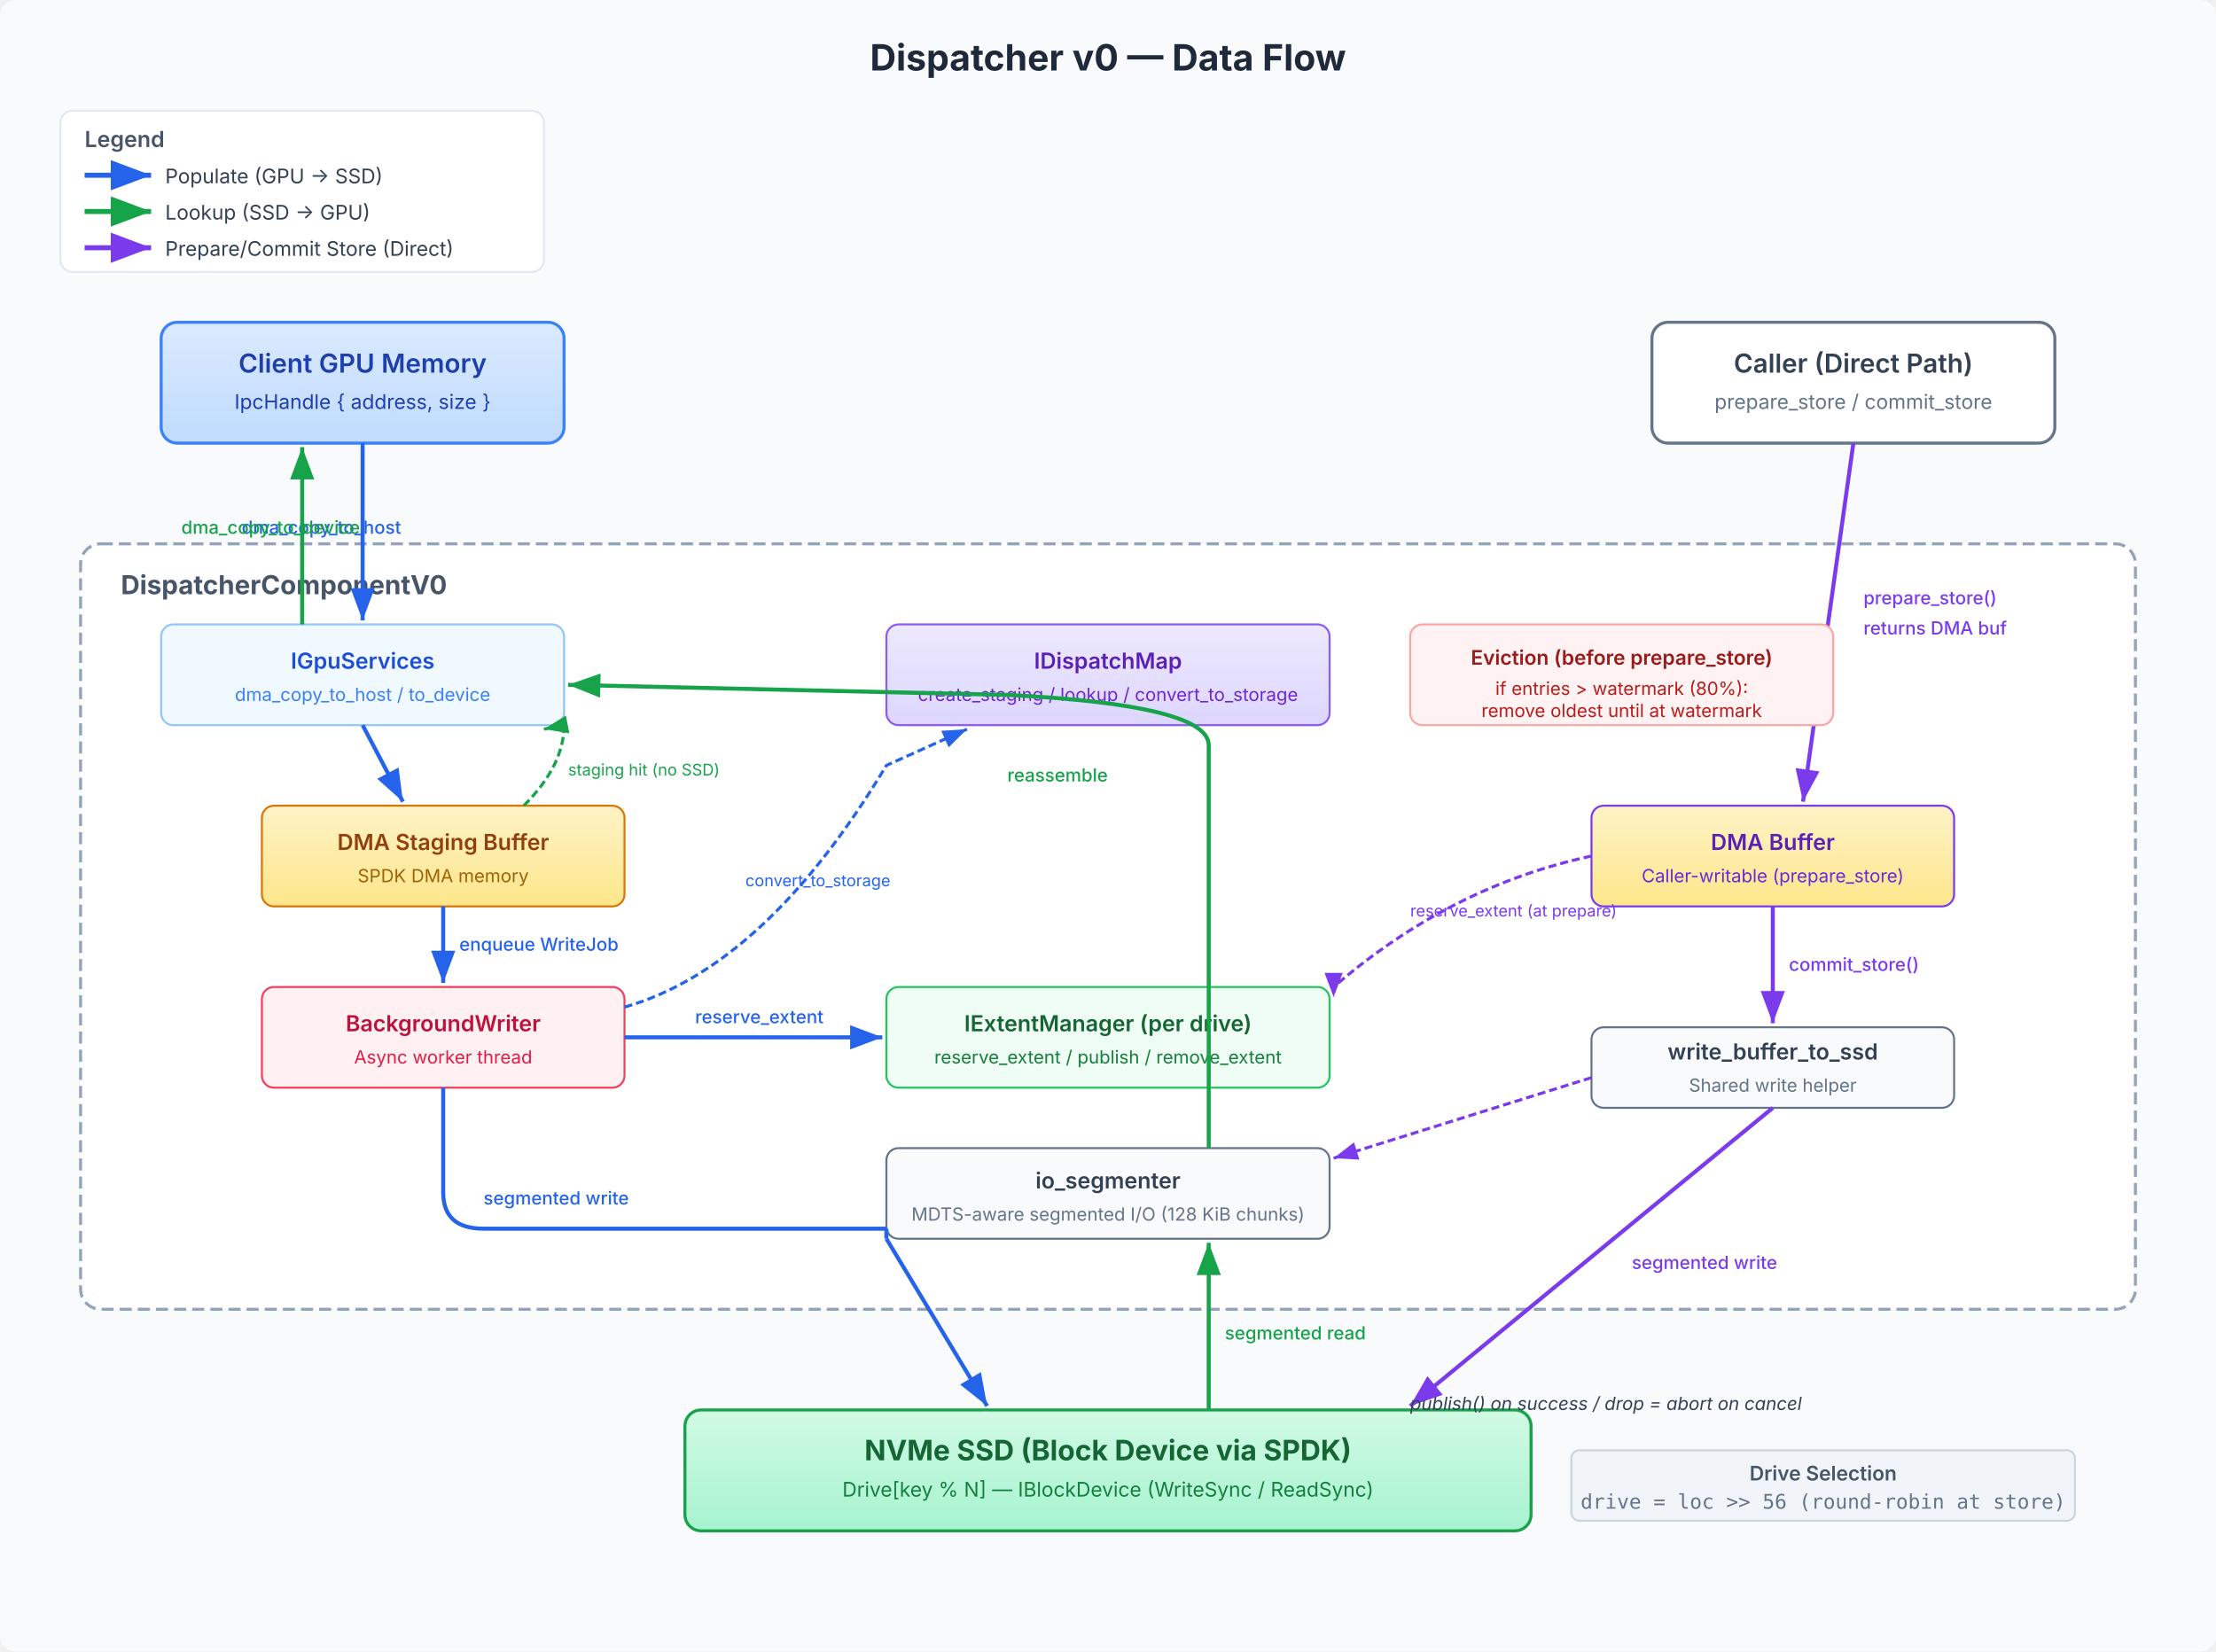
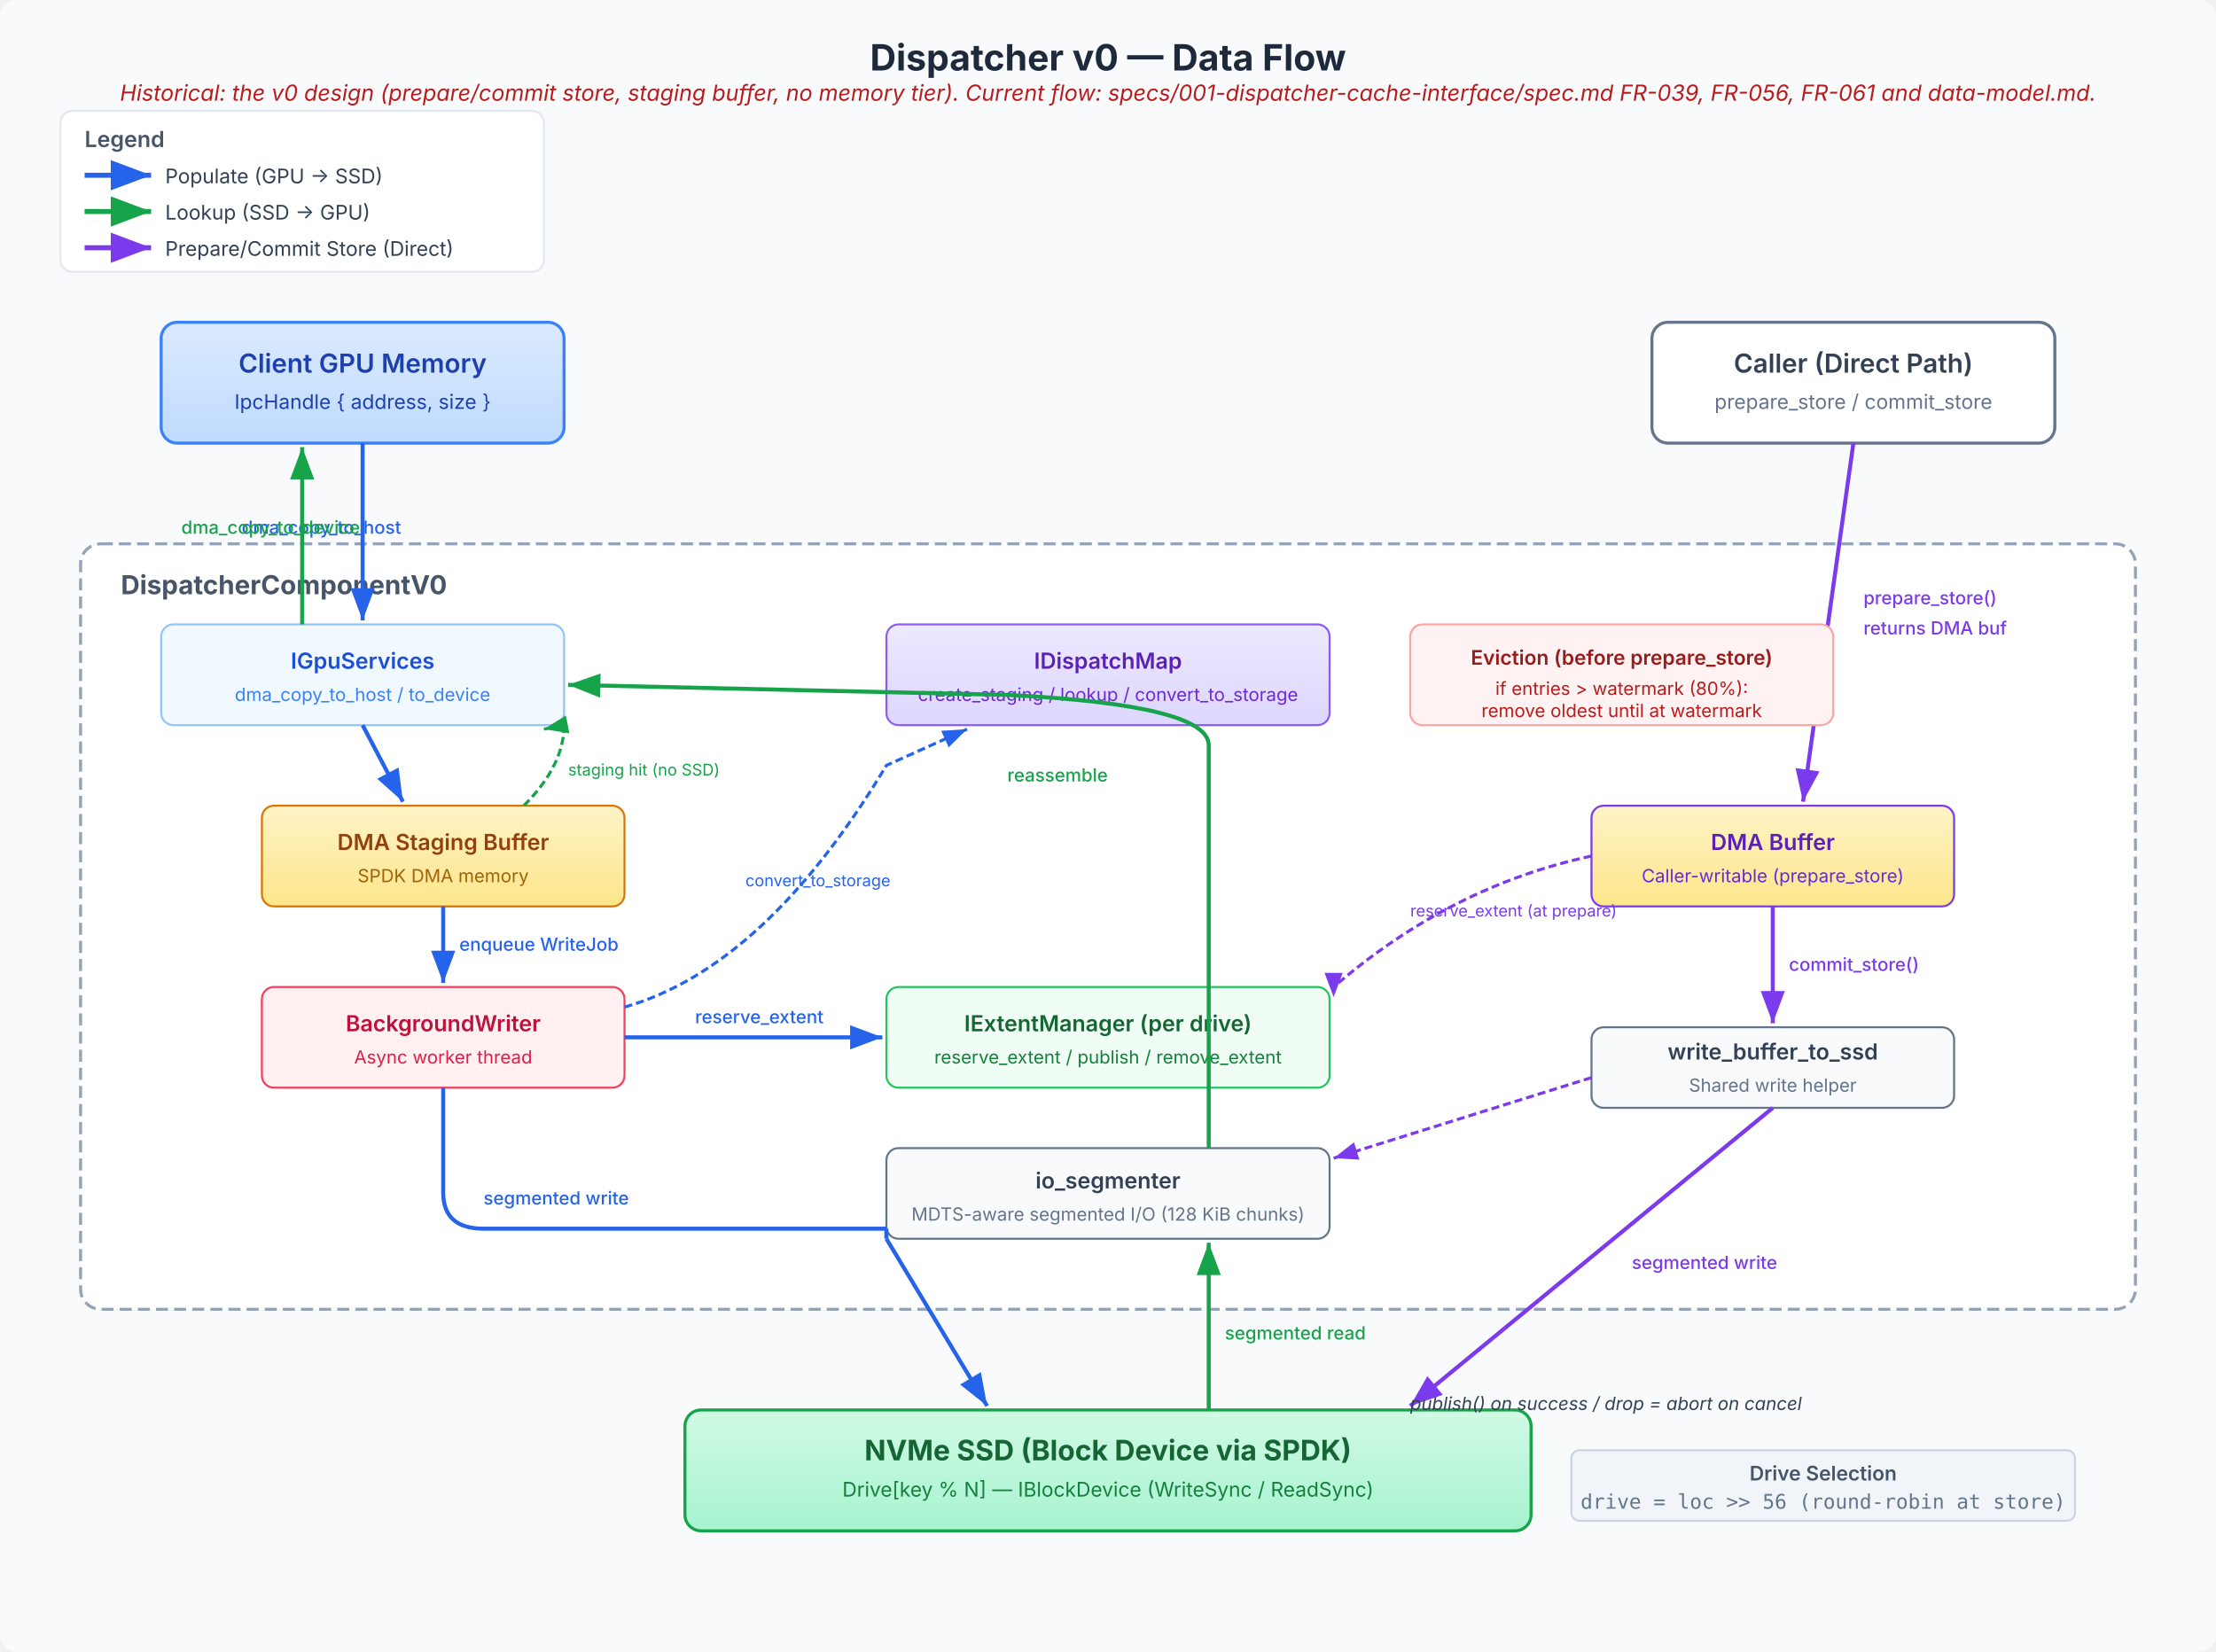
<svg xmlns="http://www.w3.org/2000/svg" viewBox="0 0 1100 820" font-family="Inter, system-ui, sans-serif" font-size="12">
  <defs>
    <marker id="arrow" markerWidth="8" markerHeight="6" refX="8" refY="3" orient="auto">
      <polygon points="0 0, 8 3, 0 6" fill="#334155" />
    </marker>
    <marker id="arrow-blue" markerWidth="8" markerHeight="6" refX="8" refY="3" orient="auto">
      <polygon points="0 0, 8 3, 0 6" fill="#2563eb" />
    </marker>
    <marker id="arrow-green" markerWidth="8" markerHeight="6" refX="8" refY="3" orient="auto">
      <polygon points="0 0, 8 3, 0 6" fill="#16a34a" />
    </marker>
    <marker id="arrow-purple" markerWidth="8" markerHeight="6" refX="8" refY="3" orient="auto">
      <polygon points="0 0, 8 3, 0 6" fill="#7c3aed" />
    </marker>
    <linearGradient id="gpu-grad" x1="0%" y1="0%" x2="0%" y2="100%">
      <stop offset="0%" style="stop-color:#dbeafe" />
      <stop offset="100%" style="stop-color:#bfdbfe" />
    </linearGradient>
    <linearGradient id="staging-grad" x1="0%" y1="0%" x2="0%" y2="100%">
      <stop offset="0%" style="stop-color:#fef3c7" />
      <stop offset="100%" style="stop-color:#fde68a" />
    </linearGradient>
    <linearGradient id="ssd-grad" x1="0%" y1="0%" x2="0%" y2="100%">
      <stop offset="0%" style="stop-color:#d1fae5" />
      <stop offset="100%" style="stop-color:#a7f3d0" />
    </linearGradient>
    <linearGradient id="dm-grad" x1="0%" y1="0%" x2="0%" y2="100%">
      <stop offset="0%" style="stop-color:#ede9fe" />
      <stop offset="100%" style="stop-color:#ddd6fe" />
    </linearGradient>
  </defs>
  <rect width="1100" height="820" fill="#f8fafc" rx="8" />
  <text x="550" y="35" text-anchor="middle" font-size="18" font-weight="700" fill="#1e293b">Dispatcher v0 — Data Flow</text>
+   <text x="550" y="50" text-anchor="middle" font-size="11" font-style="italic" fill="#b91c1c">Historical: the v0 design (prepare/commit store, staging buffer, no memory tier). Current flow: specs/001-dispatcher-cache-interface/spec.md FR-039, FR-056, FR-061 and data-model.md.</text>
  <g transform="translate(30, 55)">
    <rect width="240" height="80" fill="white" stroke="#e2e8f0" rx="6" />
    <text x="12" y="18" font-size="11" font-weight="600" fill="#475569">Legend</text>
    <line x1="12" y1="32" x2="45" y2="32" stroke="#2563eb" stroke-width="2.5" marker-end="url(#arrow-blue)" />
    <text x="52" y="36" font-size="10" fill="#334155">Populate (GPU -&gt; SSD)</text>
    <line x1="12" y1="50" x2="45" y2="50" stroke="#16a34a" stroke-width="2.5" marker-end="url(#arrow-green)" />
    <text x="52" y="54" font-size="10" fill="#334155">Lookup (SSD -&gt; GPU)</text>
    <line x1="12" y1="68" x2="45" y2="68" stroke="#7c3aed" stroke-width="2.5" marker-end="url(#arrow-purple)" />
    <text x="52" y="72" font-size="10" fill="#334155">Prepare/Commit Store (Direct)</text>
  </g>
  <g transform="translate(80, 160)">
    <rect width="200" height="60" fill="url(#gpu-grad)" stroke="#3b82f6" stroke-width="1.5" rx="8" />
    <text x="100" y="25" text-anchor="middle" font-weight="600" fill="#1e40af" font-size="13">Client GPU Memory</text>
    <text x="100" y="43" text-anchor="middle" font-size="10" fill="#1e40af">IpcHandle { address, size }</text>
  </g>
  <g transform="translate(820, 160)">
    <rect width="200" height="60" fill="white" stroke="#64748b" stroke-width="1.5" rx="8" />
    <text x="100" y="25" text-anchor="middle" font-weight="600" fill="#334155" font-size="13">Caller (Direct Path)</text>
    <text x="100" y="43" text-anchor="middle" font-size="10" fill="#64748b">prepare_store / commit_store</text>
  </g>
  <rect x="40" y="270" width="1020" height="380" fill="white" stroke="#94a3b8" stroke-width="1.5" rx="10" stroke-dasharray="6 3" />
  <text x="60" y="295" font-size="13" font-weight="700" fill="#475569">DispatcherComponentV0</text>
  <g transform="translate(80, 310)">
    <rect width="200" height="50" fill="#f0f9ff" stroke="#93c5fd" rx="6" />
    <text x="100" y="22" text-anchor="middle" font-weight="600" fill="#1d4ed8" font-size="11">IGpuServices</text>
    <text x="100" y="38" text-anchor="middle" font-size="9" fill="#3b82f6">dma_copy_to_host / to_device</text>
  </g>
  <g transform="translate(440, 310)">
    <rect width="220" height="50" fill="url(#dm-grad)" stroke="#8b5cf6" rx="6" />
    <text x="110" y="22" text-anchor="middle" font-weight="600" fill="#5b21b6" font-size="11">IDispatchMap</text>
    <text x="110" y="38" text-anchor="middle" font-size="9" fill="#6d28d9">create_staging / lookup / convert_to_storage</text>
  </g>
  <g transform="translate(130, 400)">
    <rect width="180" height="50" fill="url(#staging-grad)" stroke="#d97706" rx="6" />
    <text x="90" y="22" text-anchor="middle" font-weight="600" fill="#92400e" font-size="11">DMA Staging Buffer</text>
    <text x="90" y="38" text-anchor="middle" font-size="9" fill="#a16207">SPDK DMA memory</text>
  </g>
  <g transform="translate(790, 400)">
    <rect width="180" height="50" fill="url(#staging-grad)" stroke="#7c3aed" rx="6" />
    <text x="90" y="22" text-anchor="middle" font-weight="600" fill="#5b21b6" font-size="11">DMA Buffer</text>
    <text x="90" y="38" text-anchor="middle" font-size="9" fill="#6d28d9">Caller-writable (prepare_store)</text>
  </g>
  <g transform="translate(130, 490)">
    <rect width="180" height="50" fill="#fff1f2" stroke="#f43f5e" rx="6" />
    <text x="90" y="22" text-anchor="middle" font-weight="600" fill="#be123c" font-size="11">BackgroundWriter</text>
    <text x="90" y="38" text-anchor="middle" font-size="9" fill="#e11d48">Async worker thread</text>
  </g>
  <g transform="translate(440, 490)">
    <rect width="220" height="50" fill="#f0fdf4" stroke="#22c55e" rx="6" />
    <text x="110" y="22" text-anchor="middle" font-weight="600" fill="#166534" font-size="11">IExtentManager (per drive)</text>
    <text x="110" y="38" text-anchor="middle" font-size="9" fill="#15803d">reserve_extent / publish / remove_extent</text>
  </g>
  <g transform="translate(440, 570)">
    <rect width="220" height="45" fill="#f8fafc" stroke="#64748b" rx="6" />
    <text x="110" y="20" text-anchor="middle" font-weight="600" fill="#334155" font-size="11">io_segmenter</text>
    <text x="110" y="36" text-anchor="middle" font-size="9" fill="#64748b">MDTS-aware segmented I/O (128 KiB chunks)</text>
  </g>
  <g transform="translate(790, 510)">
    <rect width="180" height="40" fill="#f8fafc" stroke="#64748b" rx="6" />
    <text x="90" y="16" text-anchor="middle" font-weight="600" fill="#334155" font-size="11">write_buffer_to_ssd</text>
    <text x="90" y="32" text-anchor="middle" font-size="9" fill="#64748b">Shared write helper</text>
  </g>
  <g transform="translate(340, 700)">
    <rect width="420" height="60" fill="url(#ssd-grad)" stroke="#16a34a" stroke-width="1.5" rx="8" />
    <text x="210" y="25" text-anchor="middle" font-weight="700" fill="#166534" font-size="14">NVMe SSD (Block Device via SPDK)</text>
    <text x="210" y="43" text-anchor="middle" font-size="10" fill="#15803d">Drive[key % N] — IBlockDevice (WriteSync / ReadSync)</text>
  </g>
  <line x1="180" y1="220" x2="180" y2="308" stroke="#2563eb" stroke-width="2" marker-end="url(#arrow-blue)" />
  <text x="120" y="265" font-size="9" fill="#2563eb" font-weight="500">dma_copy_to_host</text>
  <line x1="180" y1="360" x2="200" y2="398" stroke="#2563eb" stroke-width="2" marker-end="url(#arrow-blue)" />
  <line x1="220" y1="450" x2="220" y2="488" stroke="#2563eb" stroke-width="2" marker-end="url(#arrow-blue)" />
  <text x="228" y="472" font-size="9" fill="#2563eb" font-weight="500">enqueue WriteJob</text>
  <line x1="310" y1="515" x2="438" y2="515" stroke="#2563eb" stroke-width="2" marker-end="url(#arrow-blue)" />
  <text x="345" y="508" font-size="9" fill="#2563eb" font-weight="500">reserve_extent</text>
  <path d="M 220 540 L 220 592 Q 220 610 240 610 L 440 610" stroke="#2563eb" stroke-width="2" fill="none" />
  <line x1="440" y1="610" x2="440" y2="615" stroke="#2563eb" stroke-width="2" />
  <line x1="440" y1="615" x2="490" y2="698" stroke="#2563eb" stroke-width="2" marker-end="url(#arrow-blue)" />
  <text x="240" y="598" font-size="9" fill="#2563eb" font-weight="500">segmented write</text>
  <path d="M 310 500 Q 380 480 440 380 L 480 362" stroke="#2563eb" stroke-width="1.5" fill="none" stroke-dasharray="4 2" marker-end="url(#arrow-blue)" />
  <text x="370" y="440" font-size="8" fill="#2563eb">convert_to_storage</text>
  <line x1="600" y1="700" x2="600" y2="617" stroke="#16a34a" stroke-width="2" marker-end="url(#arrow-green)" />
  <text x="608" y="665" font-size="9" fill="#16a34a" font-weight="500">segmented read</text>
  <path d="M 600 570 L 600 370 Q 600 350 500 345 L 282 340" stroke="#16a34a" stroke-width="2" fill="none" marker-end="url(#arrow-green)" />
  <text x="500" y="388" font-size="9" fill="#16a34a" font-weight="500">reassemble</text>
  <line x1="150" y1="310" x2="150" y2="222" stroke="#16a34a" stroke-width="2" marker-end="url(#arrow-green)" />
  <text x="90" y="265" font-size="9" fill="#16a34a" font-weight="500">dma_copy_to_device</text>
  <path d="M 260 400 Q 280 380 280 360 L 270 362" stroke="#16a34a" stroke-width="1.5" fill="none" stroke-dasharray="4 2" marker-end="url(#arrow-green)" />
  <text x="282" y="385" font-size="8" fill="#16a34a">staging hit (no SSD)</text>
  <line x1="920" y1="220" x2="895" y2="398" stroke="#7c3aed" stroke-width="2" marker-end="url(#arrow-purple)" />
  <text x="925" y="300" font-size="9" fill="#7c3aed" font-weight="500">prepare_store()</text>
  <text x="925" y="315" font-size="9" fill="#7c3aed" font-weight="500">returns DMA buf</text>
  <line x1="880" y1="450" x2="880" y2="508" stroke="#7c3aed" stroke-width="2" marker-end="url(#arrow-purple)" />
  <text x="888" y="482" font-size="9" fill="#7c3aed" font-weight="500">commit_store()</text>
  <line x1="790" y1="535" x2="662" y2="575" stroke="#7c3aed" stroke-width="1.5" marker-end="url(#arrow-purple)" stroke-dasharray="4 2" />
  <line x1="880" y1="550" x2="700" y2="698" stroke="#7c3aed" stroke-width="2" marker-end="url(#arrow-purple)" />
  <text x="810" y="630" font-size="9" fill="#7c3aed" font-weight="500">segmented write</text>
  <path d="M 790 425 Q 720 440 662 490 L 662 495" stroke="#7c3aed" stroke-width="1.5" fill="none" stroke-dasharray="4 2" marker-end="url(#arrow-purple)" />
  <text x="700" y="455" font-size="8" fill="#7c3aed">reserve_extent (at prepare)</text>
  <text x="700" y="700" font-size="9" fill="#334155" font-style="italic">publish() on success / drop = abort on cancel</text>
  <g transform="translate(780, 720)">
    <rect width="250" height="35" fill="#f1f5f9" stroke="#cbd5e1" rx="4" />
    <text x="125" y="15" text-anchor="middle" font-size="10" font-weight="600" fill="#475569">Drive Selection</text>
    <text x="125" y="29" text-anchor="middle" font-size="10" fill="#64748b" font-family="monospace">drive = loc &gt;&gt; 56 (round-robin at store)</text>
  </g>
  <g transform="translate(700, 310)">
    <rect width="210" height="50" fill="#fef2f2" stroke="#fca5a5" rx="6" />
    <text x="105" y="20" text-anchor="middle" font-weight="600" fill="#991b1b" font-size="10">Eviction (before prepare_store)</text>
    <text x="105" y="35" text-anchor="middle" font-size="9" fill="#b91c1c">if entries &gt; watermark (80%):</text>
    <text x="105" y="46" text-anchor="middle" font-size="9" fill="#b91c1c">remove oldest until at watermark</text>
  </g>
</svg>
